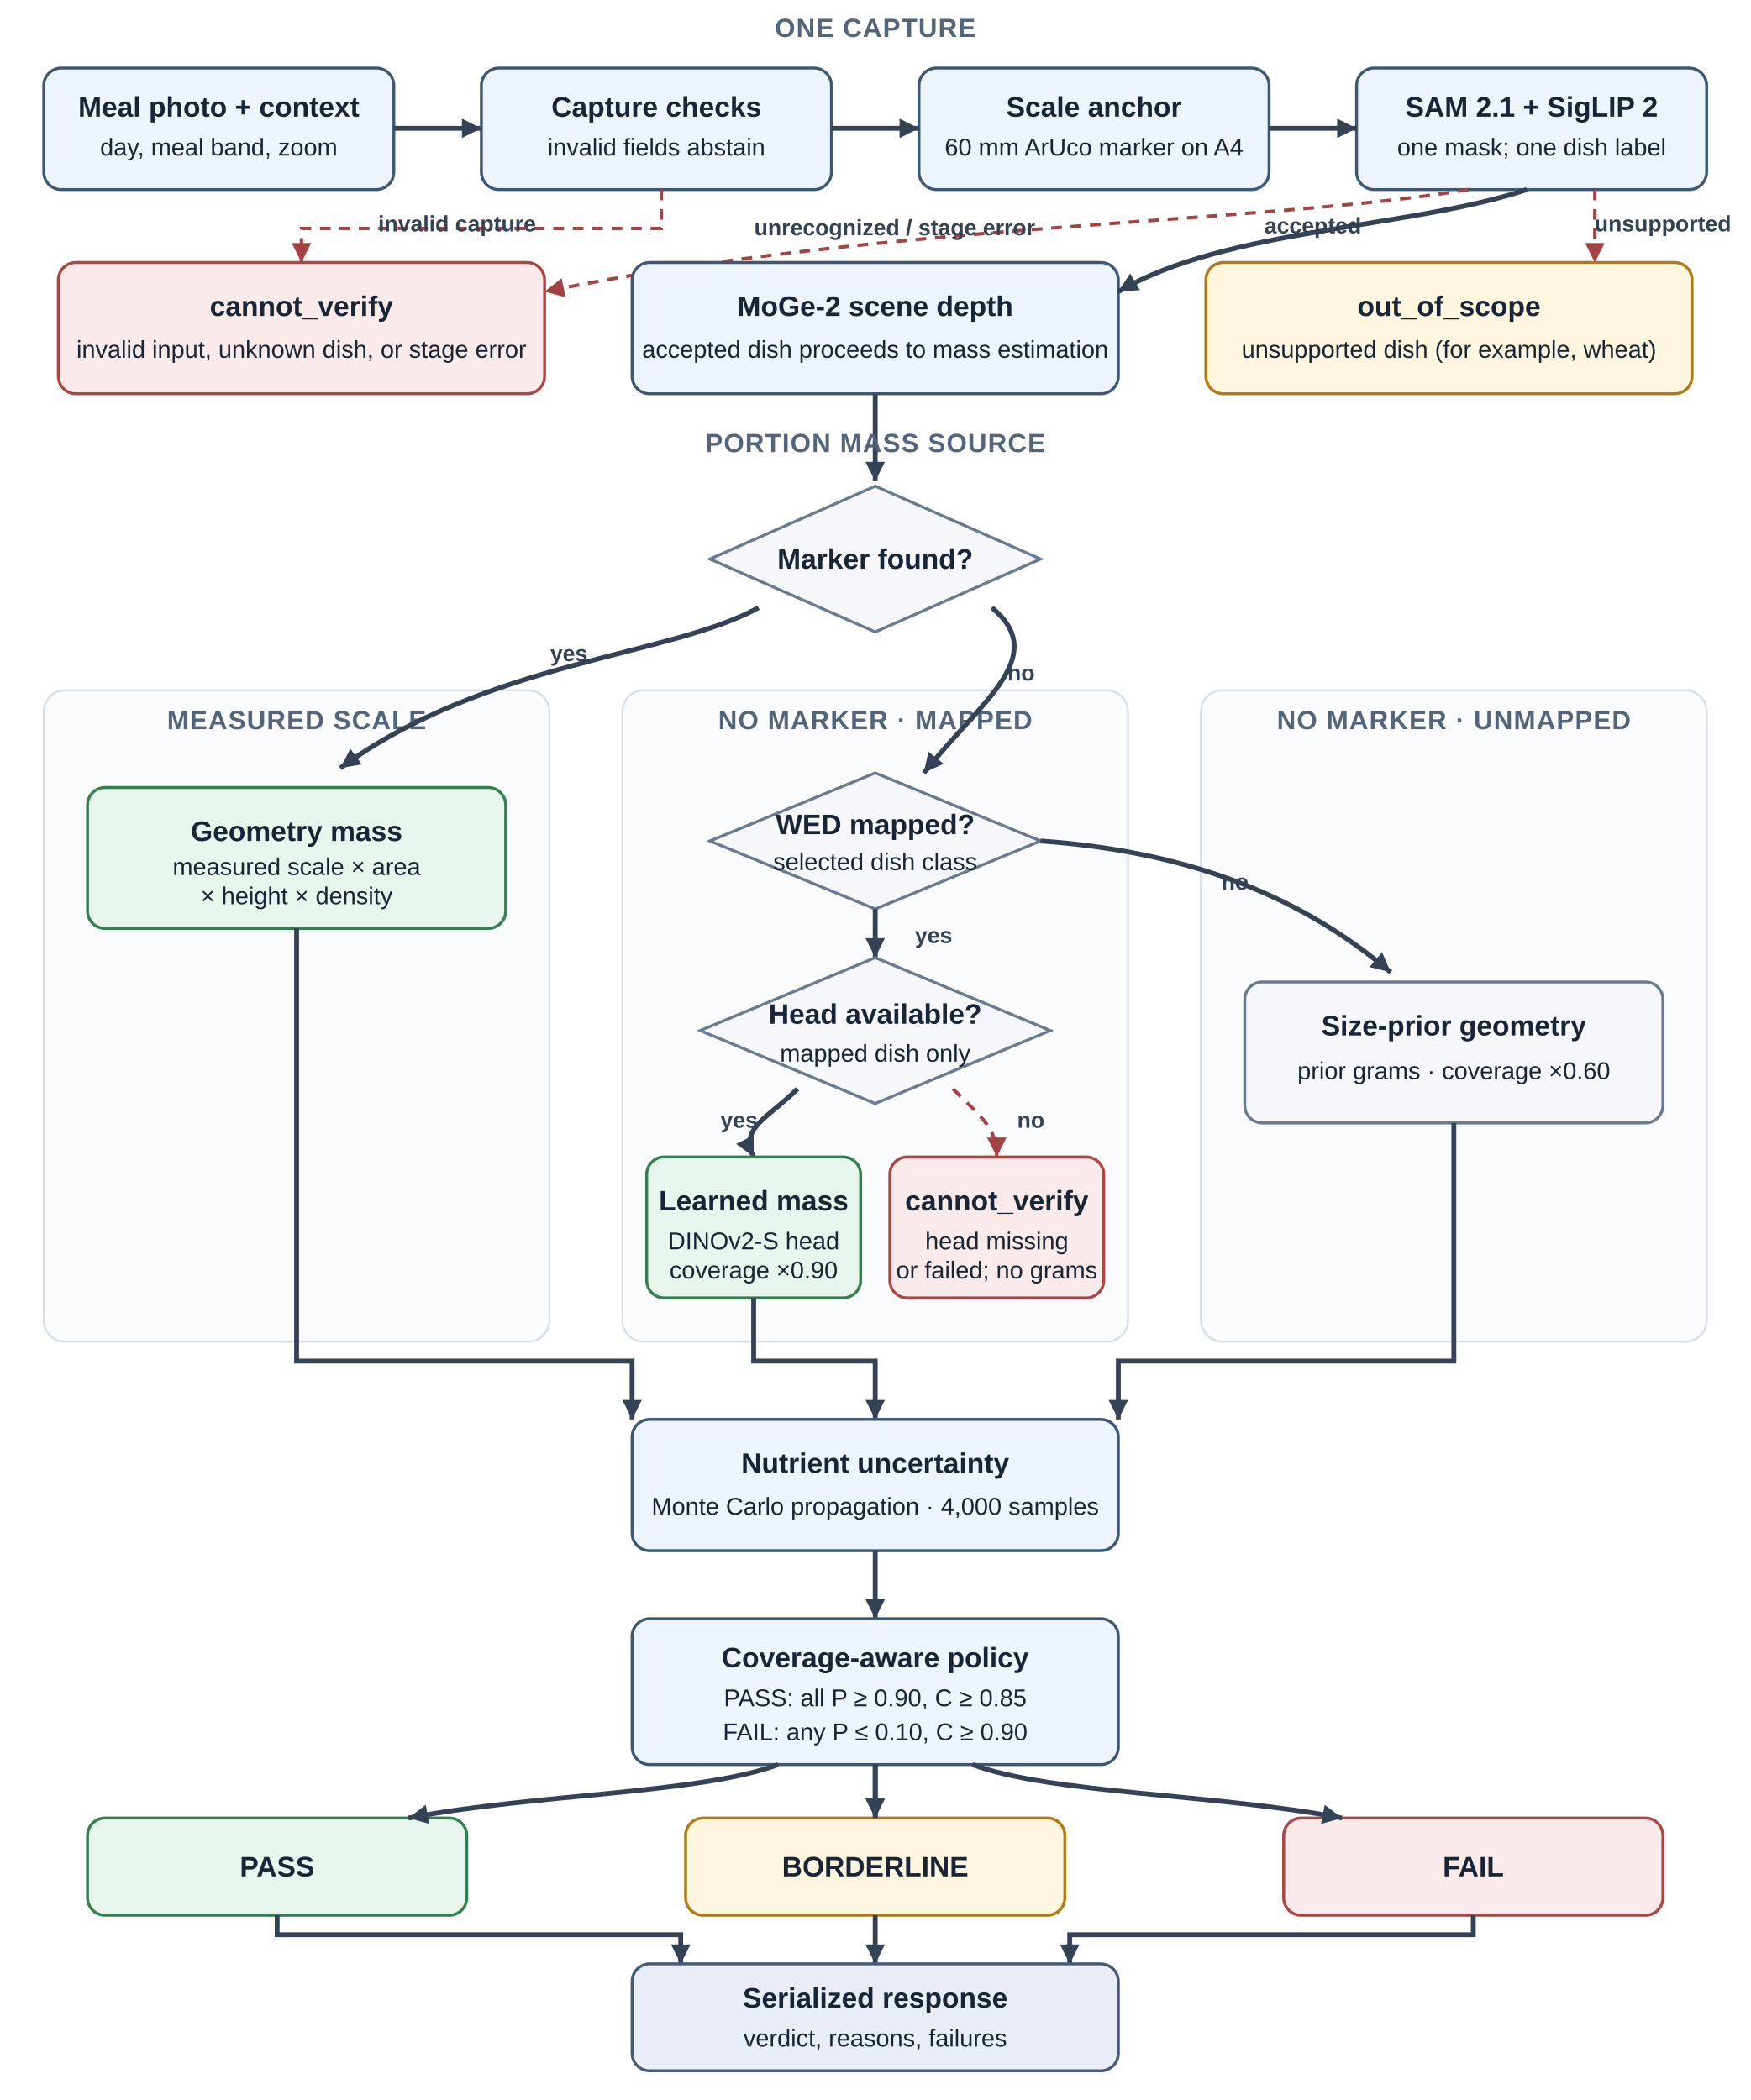
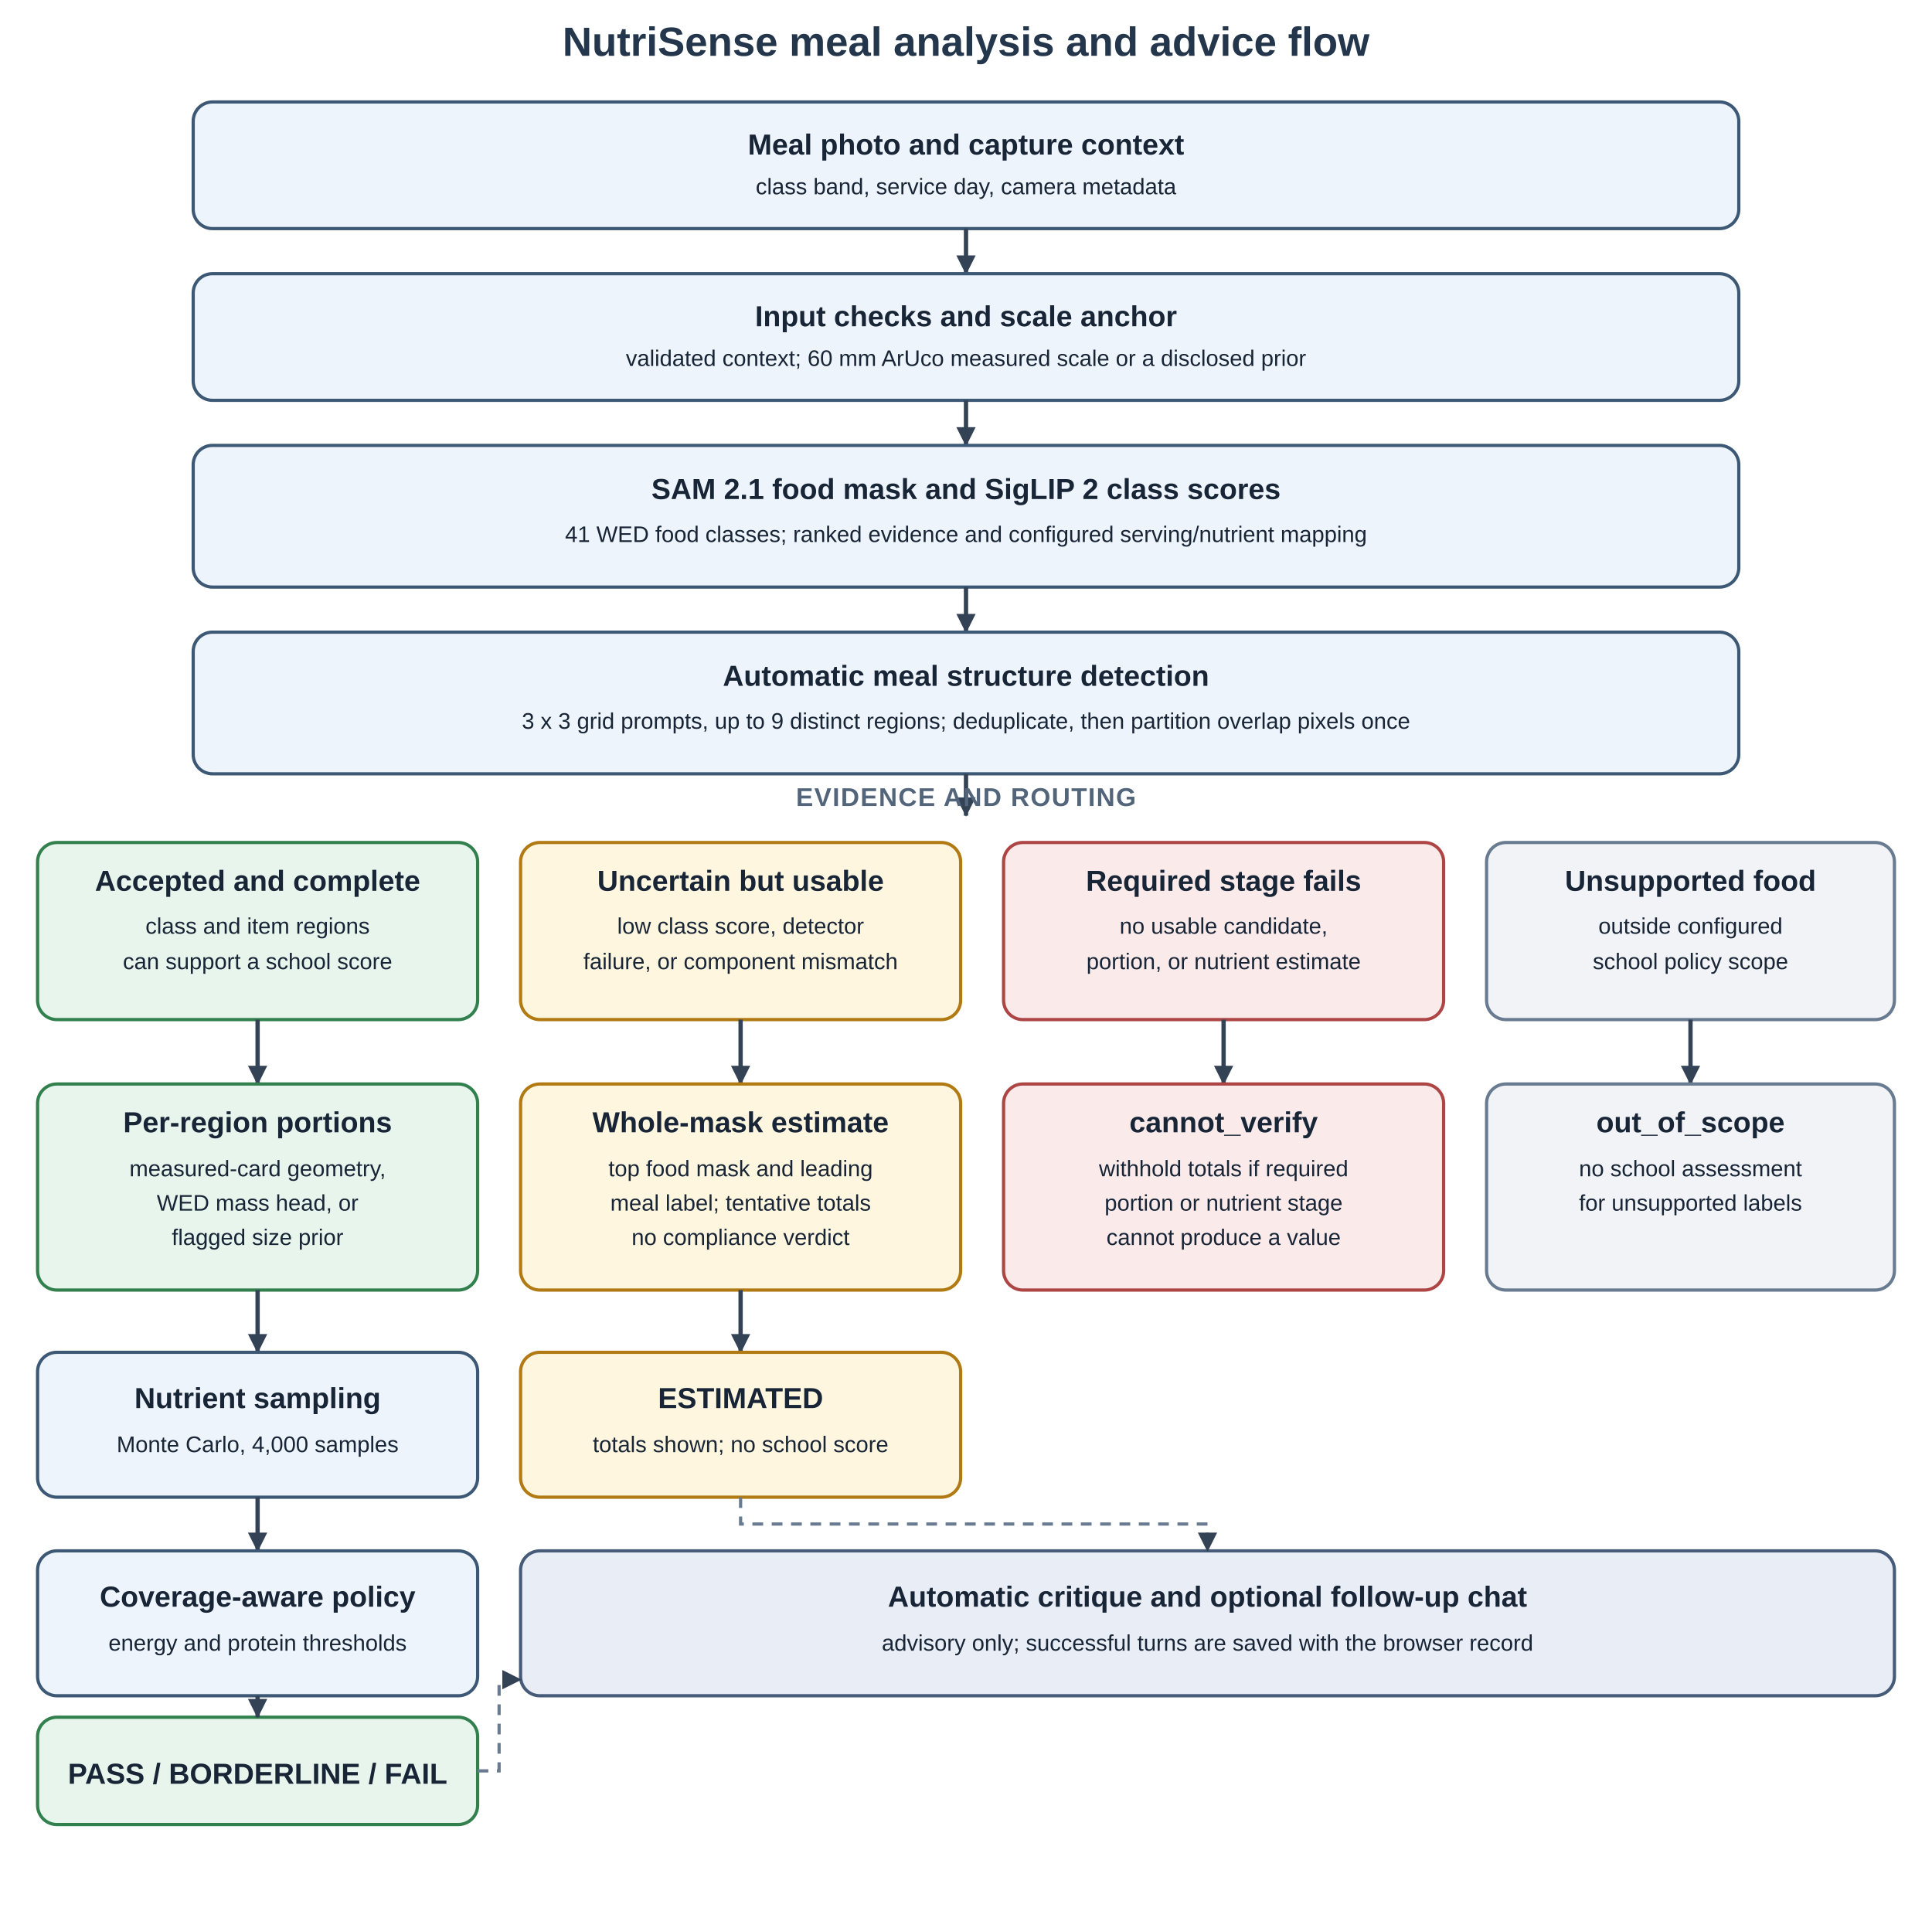
- <svg xmlns="http://www.w3.org/2000/svg" width="1800" height="2160" viewBox="0 0 1800 2160">
+ <svg xmlns="http://www.w3.org/2000/svg" width="1800" height="1780" viewBox="0 0 1800 1780">
  <defs>
-     <marker id="arrow" markerWidth="24" markerHeight="20" refX="20" refY="10" orient="auto" markerUnits="userSpaceOnUse">
-       <path d="M0,0 L20,10 L0,20 Z" fill="#344256" />
-     </marker>
-     <marker id="warnarrow" markerWidth="24" markerHeight="20" refX="20" refY="10" orient="auto" markerUnits="userSpaceOnUse">
-       <path d="M0,0 L20,10 L0,20 Z" fill="#a34343" />
+     <marker id="arrow" markerWidth="20" markerHeight="18" refX="17" refY="9" orient="auto" markerUnits="userSpaceOnUse">
+       <path d="M0,0 L18,9 L0,18 Z" fill="#344256" />
    </marker>
    <style>
      text { font-family: Arial, Helvetica, sans-serif; fill: #182536; text-anchor: middle; }
-       .section { font-size: 27px; font-weight: 700; fill: #53657a; letter-spacing: 1px; }
-       .stage { fill: #eef4fb; stroke: #3c5874; stroke-width: 3; }
-       .path { fill: #f5f7fa; stroke: #687b90; stroke-width: 3; }
-       .success { fill: #e8f5ec; stroke: #32804d; stroke-width: 3; }
-       .warning { fill: #fff6df; stroke: #b17a12; stroke-width: 3; }
-       .failure { fill: #faeaea; stroke: #ae4545; stroke-width: 3; }
-       .wire { fill: #e9edf5; stroke: #455b78; stroke-width: 3; }
-       .lane { fill: #fafbfd; stroke: #d5dde7; stroke-width: 2; }
-       .box { rx: 18; ry: 18; }
-       .diamond { stroke-width: 3; }
-       .edge { fill: none; stroke: #344256; stroke-width: 5; marker-end: url(#arrow); }
-       .err-edge { fill: none; stroke: #a34343; stroke-width: 3.5; stroke-dasharray: 11 9; marker-end: url(#warnarrow); }
-       .label { font-size: 29px; font-weight: 650; }
-       .detail { font-size: 25px; }
-       .edge-label { font-size: 23px; font-weight: 600; fill: #344256; }
+       .title { font-size: 38px; font-weight: 700; fill: #24364b; }
+       .section { font-size: 24px; font-weight: 700; fill: #53657a; letter-spacing: 1px; }
+       .label { font-size: 27px; font-weight: 700; }
+       .detail { font-size: 21px; }
+       .edge-label { font-size: 19px; font-weight: 600; fill: #344256; }
+       .box { rx: 18; ry: 18; stroke-width: 3; }
+       .stage { fill: #eef4fb; stroke: #3c5874; }
+       .success { fill: #e8f5ec; stroke: #32804d; }
+       .warning { fill: #fff6df; stroke: #b17a12; }
+       .failure { fill: #faeaea; stroke: #ae4545; }
+       .neutral { fill: #f1f3f6; stroke: #687b90; }
+       .wire { fill: #e9edf5; stroke: #455b78; }
+       .edge { fill: none; stroke: #344256; stroke-width: 4; marker-end: url(#arrow); }
+       .soft-edge { fill: none; stroke: #687b90; stroke-width: 3; stroke-dasharray: 10 8; marker-end: url(#arrow); }
    </style>
  </defs>
-   <text class="section" x="900" y="38">ONE CAPTURE</text>
-   <rect class="stage box" x="45" y="70" width="360" height="125" />
-   <text class="label" x="225" y="120">Meal photo + context</text>
-   <text class="detail" x="225" y="160">day, meal band, zoom</text>
-   <rect class="stage box" x="495" y="70" width="360" height="125" />
-   <text class="label" x="675" y="120">Capture checks</text>
-   <text class="detail" x="675" y="160">invalid fields abstain</text>
-   <rect class="stage box" x="945" y="70" width="360" height="125" />
-   <text class="label" x="1125" y="120">Scale anchor</text>
-   <text class="detail" x="1125" y="160">60 mm ArUco marker on A4</text>
-   <rect class="stage box" x="1395" y="70" width="360" height="125" />
-   <text class="label" x="1575" y="120">SAM 2.1 + SigLIP 2</text>
-   <text class="detail" x="1575" y="160">one mask; one dish label</text>
-   <path class="edge" d="M405 132 H495" />
-   <path class="edge" d="M855 132 H945" />
-   <path class="edge" d="M1305 132 H1395" />
-   <rect class="failure box" x="60" y="270" width="500" height="135" />
-   <text class="label" x="310" y="325">cannot_verify</text>
-   <text class="detail" x="310" y="368">invalid input, unknown dish, or stage error</text>
-   <rect class="warning box" x="1240" y="270" width="500" height="135" />
-   <text class="label" x="1490" y="325">out_of_scope</text>
-   <text class="detail" x="1490" y="368">unsupported dish (for example, wheat)</text>
-   <path class="err-edge" d="M680 195 V235 H310 V270" />
-   <text class="edge-label" x="470" y="238">invalid capture</text>
-   <path class="err-edge" d="M1510 195 C1300 230 900 230 560 300" />
-   <text class="edge-label" x="920" y="242">unrecognized / stage error</text>
-   <path class="err-edge" d="M1640 195 V270" />
-   <text class="edge-label" x="1710" y="238">unsupported</text>
-   <rect class="stage box" x="650" y="270" width="500" height="135" />
-   <text class="label" x="900" y="325">MoGe-2 scene depth</text>
-   <text class="detail" x="900" y="368">accepted dish proceeds to mass estimation</text>
-   <path class="edge" d="M1570 195 C1450 235 1260 235 1150 300" />
-   <text class="edge-label" x="1350" y="240">accepted</text>
-   <path class="edge" d="M900 405 V495" />
-   <text class="section" x="900" y="465">PORTION MASS SOURCE</text>
-   <polygon class="path diamond" points="900,500 1070,575 900,650 730,575" />
-   <text class="label" x="900" y="585">Marker found?</text>
-   <rect class="lane" x="45" y="710" width="520" height="670" rx="22" />
-   <rect class="lane" x="640" y="710" width="520" height="670" rx="22" />
-   <rect class="lane" x="1235" y="710" width="520" height="670" rx="22" />
-   <text class="section" x="305" y="750">MEASURED SCALE</text>
-   <text class="section" x="900" y="750">NO MARKER · MAPPED</text>
-   <text class="section" x="1495" y="750">NO MARKER · UNMAPPED</text>
-   <path class="edge" d="M780 625 C690 675 500 680 350 790" />
-   <text class="edge-label" x="585" y="680">yes</text>
-   <rect class="success box" x="90" y="810" width="430" height="145" />
-   <text class="label" x="305" y="865">Geometry mass</text>
-   <text class="detail" x="305" y="900">measured scale × area</text>
-   <text class="detail" x="305" y="930">× height × density</text>
-   <path class="edge" d="M1020 625 C1080 675 1010 720 950 795" />
-   <text class="edge-label" x="1050" y="700">no</text>
-   <polygon class="path diamond" points="900,795 1070,865 900,935 730,865" />
-   <text class="label" x="900" y="858">WED mapped?</text>
-   <text class="detail" x="900" y="895">selected dish class</text>
-   <path class="edge" d="M900 935 V985" />
-   <text class="edge-label" x="960" y="970">yes</text>
-   <polygon class="path diamond" points="900,985 1080,1060 900,1135 720,1060" />
-   <text class="label" x="900" y="1053">Head available?</text>
-   <text class="detail" x="900" y="1092">mapped dish only</text>
-   <path class="edge" d="M1070 865 C1210 875 1330 915 1430 1000" />
-   <text class="edge-label" x="1270" y="915">no</text>
-   <rect class="path box" x="1280" y="1010" width="430" height="145" />
-   <text class="label" x="1495" y="1065">Size-prior geometry</text>
-   <text class="detail" x="1495" y="1110">prior grams · coverage ×0.60</text>
-   <path class="edge" d="M820 1120 C790 1150 760 1160 775 1190" />
-   <text class="edge-label" x="760" y="1160">yes</text>
-   <rect class="success box" x="665" y="1190" width="220" height="145" />
-   <text class="label" x="775" y="1245">Learned mass</text>
-   <text class="detail" x="775" y="1285">DINOv2-S head</text>
-   <text class="detail" x="775" y="1315">coverage ×0.90</text>
-   <path class="err-edge" d="M980 1120 C1010 1150 1025 1160 1025 1190" />
-   <text class="edge-label" x="1060" y="1160">no</text>
-   <rect class="failure box" x="915" y="1190" width="220" height="145" />
-   <text class="label" x="1025" y="1245">cannot_verify</text>
-   <text class="detail" x="1025" y="1285">head missing</text>
-   <text class="detail" x="1025" y="1315">or failed; no grams</text>
-   <path class="edge" d="M305 955 V1400 H650 V1460" />
-   <path class="edge" d="M775 1335 V1400 H900 V1460" />
-   <path class="edge" d="M1495 1155 V1400 H1150 V1460" />
-   <rect class="stage box" x="650" y="1460" width="500" height="135" />
-   <text class="label" x="900" y="1515">Nutrient uncertainty</text>
-   <text class="detail" x="900" y="1558">Monte Carlo propagation · 4,000 samples</text>
-   <path class="edge" d="M900 1595 V1665" />
-   <rect class="stage box" x="650" y="1665" width="500" height="150" />
-   <text class="label" x="900" y="1715">Coverage-aware policy</text>
-   <text class="detail" x="900" y="1755">PASS: all P ≥ 0.90, C ≥ 0.85</text>
-   <text class="detail" x="900" y="1790">FAIL: any P ≤ 0.10, C ≥ 0.90</text>
-   <path class="edge" d="M900 1815 V1870" />
-   <rect class="success box" x="90" y="1870" width="390" height="100" />
-   <rect class="warning box" x="705" y="1870" width="390" height="100" />
-   <rect class="failure box" x="1320" y="1870" width="390" height="100" />
-   <text class="label" x="285" y="1930">PASS</text>
-   <text class="label" x="900" y="1930">BORDERLINE</text>
-   <text class="label" x="1515" y="1930">FAIL</text>
-   <path class="edge" d="M800 1815 C720 1845 550 1845 420 1870" />
-   <path class="edge" d="M900 1815 V1870" />
-   <path class="edge" d="M1000 1815 C1080 1845 1250 1845 1380 1870" />
-   <path class="edge" d="M285 1970 V1990 H700 V2020" />
-   <path class="edge" d="M900 1970 V2020" />
-   <path class="edge" d="M1515 1970 V1990 H1100 V2020" />
-   <rect class="wire box" x="650" y="2020" width="500" height="110" />
-   <text class="label" x="900" y="2065">Serialized response</text>
-   <text class="detail" x="900" y="2105">verdict, reasons, failures</text>
+   <text class="title" x="900" y="52">NutriSense meal analysis and advice flow</text>
+   <rect class="box stage" x="180" y="95" width="1440" height="118" />
+   <text class="label" x="900" y="144">Meal photo and capture context</text>
+   <text class="detail" x="900" y="181">class band, service day, camera metadata</text>
+   <path class="edge" d="M900 213 V255" />
+   <rect class="box stage" x="180" y="255" width="1440" height="118" />
+   <text class="label" x="900" y="304">Input checks and scale anchor</text>
+   <text class="detail" x="900" y="341">validated context; 60 mm ArUco measured scale or a disclosed prior</text>
+   <path class="edge" d="M900 373 V415" />
+   <rect class="box stage" x="180" y="415" width="1440" height="132" />
+   <text class="label" x="900" y="465">SAM 2.1 food mask and SigLIP 2 class scores</text>
+   <text class="detail" x="900" y="505">41 WED food classes; ranked evidence and configured serving/nutrient mapping</text>
+   <path class="edge" d="M900 547 V589" />
+   <rect class="box stage" x="180" y="589" width="1440" height="132" />
+   <text class="label" x="900" y="639">Automatic meal structure detection</text>
+   <text class="detail" x="900" y="679">3 x 3 grid prompts, up to 9 distinct regions; deduplicate, then partition overlap pixels once</text>
+   <path class="edge" d="M900 721 V760" />
+   <text class="section" x="900" y="751">EVIDENCE AND ROUTING</text>
+   <rect class="box success" x="35" y="785" width="410" height="165" />
+   <text class="label" x="240" y="830">Accepted and complete</text>
+   <text class="detail" x="240" y="870">class and item regions</text>
+   <text class="detail" x="240" y="903">can support a school score</text>
+   <rect class="box warning" x="485" y="785" width="410" height="165" />
+   <text class="label" x="690" y="830">Uncertain but usable</text>
+   <text class="detail" x="690" y="870">low class score, detector</text>
+   <text class="detail" x="690" y="903">failure, or component mismatch</text>
+   <rect class="box failure" x="935" y="785" width="410" height="165" />
+   <text class="label" x="1140" y="830">Required stage fails</text>
+   <text class="detail" x="1140" y="870">no usable candidate,</text>
+   <text class="detail" x="1140" y="903">portion, or nutrient estimate</text>
+   <rect class="box neutral" x="1385" y="785" width="380" height="165" />
+   <text class="label" x="1575" y="830">Unsupported food</text>
+   <text class="detail" x="1575" y="870">outside configured</text>
+   <text class="detail" x="1575" y="903">school policy scope</text>
+   <path class="edge" d="M240 950 V1010" />
+   <path class="edge" d="M690 950 V1010" />
+   <path class="edge" d="M1140 950 V1010" />
+   <path class="edge" d="M1575 950 V1010" />
+   <rect class="box success" x="35" y="1010" width="410" height="192" />
+   <text class="label" x="240" y="1055">Per-region portions</text>
+   <text class="detail" x="240" y="1096">measured-card geometry,</text>
+   <text class="detail" x="240" y="1128">WED mass head, or</text>
+   <text class="detail" x="240" y="1160">flagged size prior</text>
+   <rect class="box warning" x="485" y="1010" width="410" height="192" />
+   <text class="label" x="690" y="1055">Whole-mask estimate</text>
+   <text class="detail" x="690" y="1096">top food mask and leading</text>
+   <text class="detail" x="690" y="1128">meal label; tentative totals</text>
+   <text class="detail" x="690" y="1160">no compliance verdict</text>
+   <rect class="box failure" x="935" y="1010" width="410" height="192" />
+   <text class="label" x="1140" y="1055">cannot_verify</text>
+   <text class="detail" x="1140" y="1096">withhold totals if required</text>
+   <text class="detail" x="1140" y="1128">portion or nutrient stage</text>
+   <text class="detail" x="1140" y="1160">cannot produce a value</text>
+   <rect class="box neutral" x="1385" y="1010" width="380" height="192" />
+   <text class="label" x="1575" y="1055">out_of_scope</text>
+   <text class="detail" x="1575" y="1096">no school assessment</text>
+   <text class="detail" x="1575" y="1128">for unsupported labels</text>
+   <path class="edge" d="M240 1202 V1260" />
+   <path class="edge" d="M690 1202 V1260" />
+   <rect class="box stage" x="35" y="1260" width="410" height="135" />
+   <text class="label" x="240" y="1312">Nutrient sampling</text>
+   <text class="detail" x="240" y="1353">Monte Carlo, 4,000 samples</text>
+   <rect class="box warning" x="485" y="1260" width="410" height="135" />
+   <text class="label" x="690" y="1312">ESTIMATED</text>
+   <text class="detail" x="690" y="1353">totals shown; no school score</text>
+   <path class="edge" d="M240 1395 V1445" />
+   <rect class="box stage" x="35" y="1445" width="410" height="135" />
+   <text class="label" x="240" y="1497">Coverage-aware policy</text>
+   <text class="detail" x="240" y="1538">energy and protein thresholds</text>
+   <rect class="box success" x="35" y="1600" width="410" height="100" />
+   <text class="label" x="240" y="1662">PASS / BORDERLINE / FAIL</text>
+   <path class="edge" d="M240 1580 V1600" />
+   <rect class="box wire" x="485" y="1445" width="1280" height="135" />
+   <text class="label" x="1125" y="1497">Automatic critique and optional follow-up chat</text>
+   <text class="detail" x="1125" y="1538">advisory only; successful turns are saved with the browser record</text>
+   <path class="soft-edge" d="M690 1395 V1420 H1125 V1445" />
+   <path class="soft-edge" d="M445 1650 H465 V1565 H485" />
</svg>
